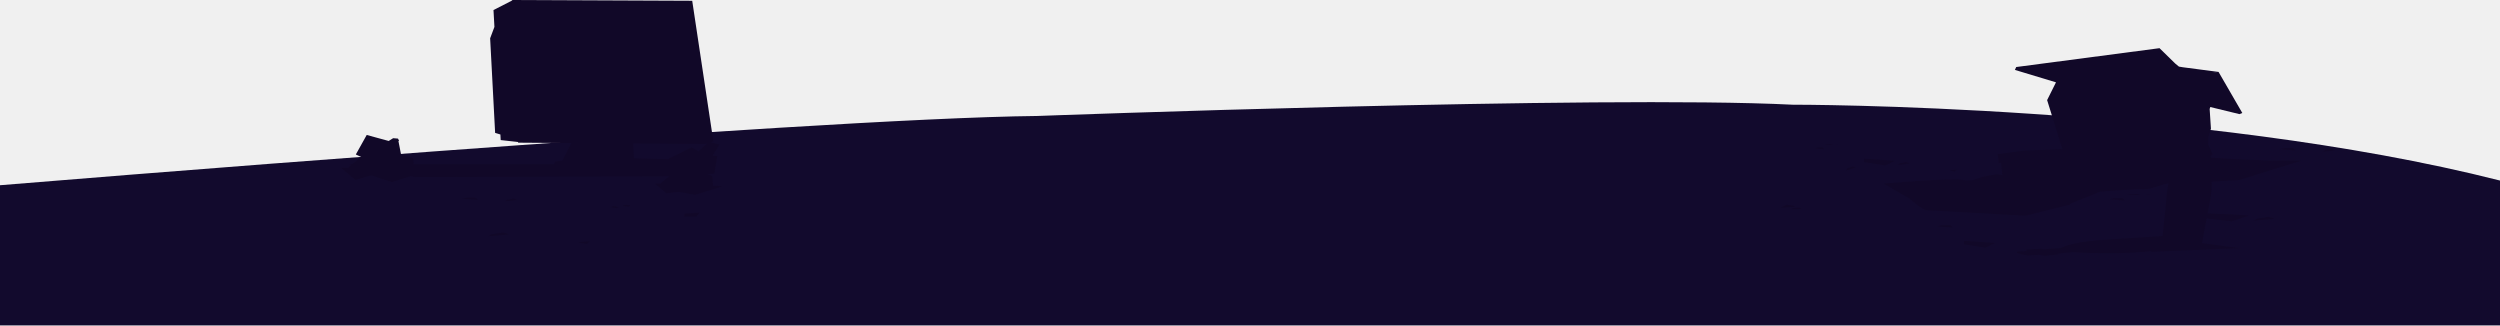
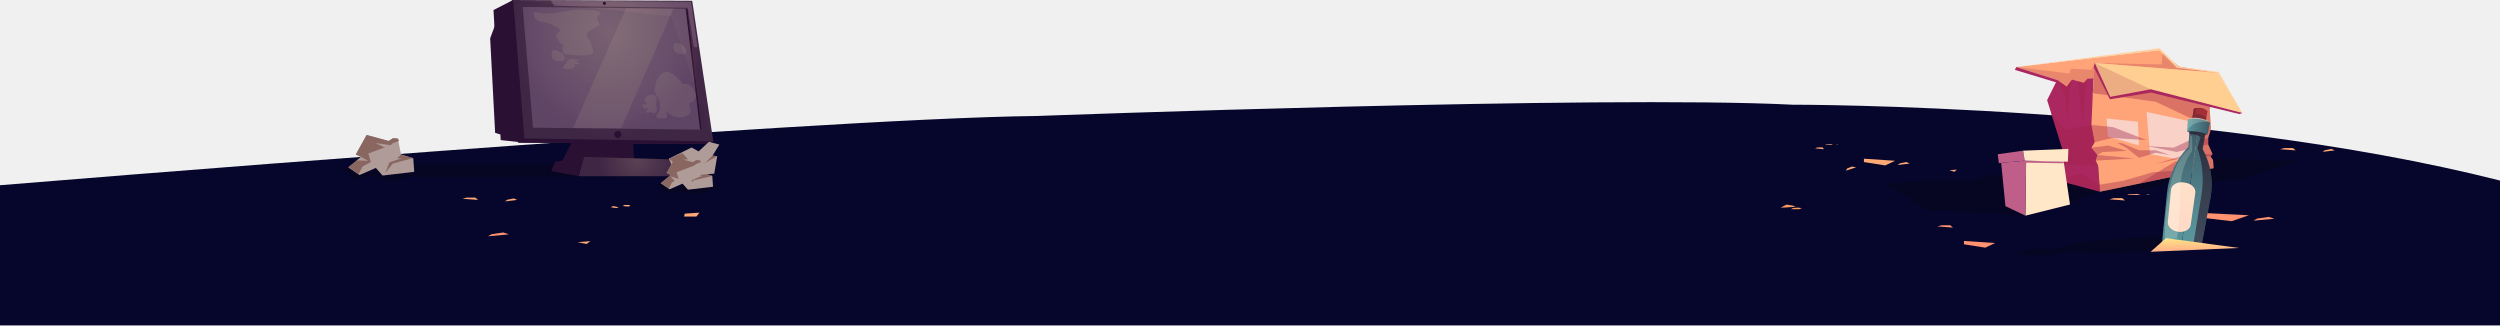
- <svg xmlns="http://www.w3.org/2000/svg" viewBox="0 0 1920 249.91">
+ <svg xmlns="http://www.w3.org/2000/svg" xmlns:xlink="http://www.w3.org/1999/xlink" viewBox="0 0 1920 249.91">
  <defs>
-     <style>.cls-1{fill:#120a2d;}.cls-1,.cls-2{fill-rule:evenodd;}.cls-2{fill:#110828;}</style>
+     <style>.cls-1{isolation:isolate;}.cls-2{fill:#06062d;}.cls-10,.cls-11,.cls-12,.cls-13,.cls-14,.cls-15,.cls-16,.cls-17,.cls-18,.cls-19,.cls-2,.cls-20,.cls-21,.cls-22,.cls-23,.cls-24,.cls-25,.cls-26,.cls-27,.cls-28,.cls-29,.cls-3,.cls-30,.cls-31,.cls-32,.cls-33,.cls-35,.cls-36,.cls-37,.cls-4,.cls-5,.cls-6,.cls-7,.cls-8,.cls-9{fill-rule:evenodd;}.cls-3{fill:#ffa974;}.cls-4{fill:#ff936f;}.cls-5{fill:#ff9a5e;}.cls-6{fill:#060623;}.cls-7{fill:#ab275f;}.cls-8{fill:#ffa479;}.cls-12,.cls-14,.cls-9{fill:#9f2247;}.cls-9{opacity:0.23;}.cls-10{fill:#ffcf9d;}.cls-11{fill:#f9d1c7;}.cls-12{opacity:0.38;}.cls-13{fill:#ffcf92;}.cls-14{opacity:0.2;}.cls-15{fill:url(#Áåçûìÿííûé_ãðàäèåíò_42);}.cls-16{fill:url(#Áåçûìÿííûé_ãðàäèåíò_83);}.cls-17{fill:url(#Áåçûìÿííûé_ãðàäèåíò_83-2);}.cls-18{fill:url(#Áåçûìÿííûé_ãðàäèåíò_66);}.cls-19{fill:#8b3d5c;opacity:0.67;mix-blend-mode:multiply;}.cls-20{fill:url(#Áåçûìÿííûé_ãðàäèåíò_17);}.cls-21{fill:#a42f38;}.cls-22{fill:#822b36;}.cls-23{fill:url(#Áåçûìÿííûé_ãðàäèåíò_83-3);}.cls-24{fill:#ffffe5;}.cls-24,.cls-30{opacity:0.5;mix-blend-mode:soft-light;}.cls-25{fill:#cebdac;}.cls-26{fill:#ffe7c7;}.cls-27{fill:#bf5e89;}.cls-28{fill:url(#Áåçûìÿííûé_ãðàäèåíò_162);}.cls-29,.cls-34{fill:#2a1032;}.cls-30{fill:#fff;}.cls-31{fill:url(#Áåçûìÿííûé_ãðàäèåíò_42-2);}.cls-32{fill:url(#Áåçûìÿííûé_ãðàäèåíò_162-2);}.cls-33,.cls-35{fill:#d6c79a;opacity:0.11;}.cls-35{mix-blend-mode:overlay;}.cls-36{fill:#af9c98;}.cls-37{fill:#89665f;}</style>
+     <radialGradient id="Áåçûìÿííûé_ãðàäèåíò_42" cx="5072.76" cy="-1359.49" r="6.98" gradientTransform="matrix(0.99, 0.14, -0.18, 1.25, -3579.2, 1085.61)" gradientUnits="userSpaceOnUse">
+       <stop offset="0.02" stop-color="#371b32" />
+       <stop offset="0.99" stop-color="#2a1032" />
+     </radialGradient>
+     <linearGradient id="Áåçûìÿííûé_ãðàäèåíò_83" x1="5065.37" y1="-371.95" x2="5065.37" y2="-463.08" gradientTransform="translate(-3399.98 -163.56) rotate(8.16)" gradientUnits="userSpaceOnUse">
+       <stop offset="0.02" stop-color="#5a959c" />
+       <stop offset="0.95" stop-color="#3e5e6b" />
+     </linearGradient>
+     <linearGradient id="Áåçûìÿííûé_ãðàäèåíò_83-2" x1="-3487.36" y1="-372.28" x2="-3487.36" y2="-463.42" gradientTransform="matrix(-0.99, -0.14, -0.14, 0.99, -1821.27, 63.24)" xlink:href="#Áåçûìÿííûé_ãðàäèåíò_83" />
+     <linearGradient id="Áåçûìÿííûé_ãðàäèåíò_66" x1="5069.11" y1="1021.94" x2="5069.11" y2="971.19" gradientTransform="matrix(0.99, 0.14, -0.11, 0.74, -3236.65, -1301.96)" gradientUnits="userSpaceOnUse">
+       <stop offset="0.03" stop-color="#ffdbc7" />
+       <stop offset="1" stop-color="#ffe3ca" />
+     </linearGradient>
+     <linearGradient id="Áåçûìÿííûé_ãðàäèåíò_17" x1="1685.57" y1="193.37" x2="1685.57" y2="182.9" gradientUnits="userSpaceOnUse">
+       <stop offset="0" stop-color="#ffae86" />
+       <stop offset="1" stop-color="#ffe588" />
+     </linearGradient>
+     <linearGradient id="Áåçûìÿííûé_ãðàäèåíò_83-3" x1="5064.91" y1="-1363.23" x2="5082.15" y2="-1363.23" gradientTransform="matrix(0.99, 0.14, -0.18, 1.25, -3579.2, 1085.61)" xlink:href="#Áåçûìÿííûé_ãðàäèåíò_83" />
+     <radialGradient id="Áåçûìÿííûé_ãðàäèåíò_162" cx="1115.73" cy="24.16" r="87.27" gradientTransform="translate(-536.44) scale(0.9 1)" gradientUnits="userSpaceOnUse">
+       <stop offset="0.02" stop-color="#5a4153" />
+       <stop offset="0.95" stop-color="#3e2645" />
+     </radialGradient>
+     <radialGradient id="Áåçûìÿííûé_ãðàäèåíò_42-2" cx="1186.1" cy="53.15" r="33.21" gradientTransform="translate(-536.44) scale(0.9 1)" xlink:href="#Áåçûìÿííûé_ãðàäèåíò_42" />
+     <radialGradient id="Áåçûìÿííûé_ãðàäèåíò_162-2" cx="-476.97" cy="123.75" r="26.94" gradientTransform="translate(1061.83) scale(1.2 1)" xlink:href="#Áåçûìÿííûé_ãðàäèåíò_162" />
  </defs>
-   <g id="Layer_2" data-name="Layer 2">
-     <g id="Separator_2" data-name="Separator 2">
-       <path class="cls-1" d="M1376.62,80.41C1228.85,73,796.49,89.07,796.49,89.07,621.58,90.85,0,142.25,0,142.25V249.91H1920V138.66C1688.62,79.93,1376.62,80.41,1376.62,80.41Z" />
-       <polygon class="cls-2" points="1455.43 123.49 1431.5 121.88 1431.5 124.46 1447.85 127.04 1455.43 123.49" />
-       <polygon class="cls-2" points="1508.33 187.63 1524.68 190.21 1532.26 186.65 1508.33 185.04 1508.33 187.63" />
-       <polygon class="cls-2" points="1464.15 124.46 1459.07 125.46 1457.4 126.74 1466.67 125.6 1464.15 124.46" />
-       <polygon class="cls-2" points="1790.57 114.36 1785.49 115.35 1783.82 116.63 1793.08 115.5 1790.57 114.36" />
-       <polygon class="cls-2" points="1502.75 130.2 1497.13 130.86 1501.13 131.89 1502.75 130.2" />
-       <polygon class="cls-2" points="1395.88 113.21 1393.94 113.91 1400.83 114.61 1399.64 113.21 1395.88 113.21" />
-       <polygon class="cls-2" points="1402.45 110.92 1401.75 111.28 1407.75 111.28 1406.24 110.67 1402.45 110.92" />
-       <polygon class="cls-2" points="1410.05 111.28 1412.08 111.1 1410.9 110.92 1410.05 111.28" />
-       <polygon class="cls-2" points="1376.89 157.88 1372.1 157.14 1367.56 159.43 1370.19 159.43 1379.1 158.78 1376.89 157.88" />
-       <polygon class="cls-2" points="1376.89 159.81 1375.53 160.65 1382.01 160.65 1383.82 159.81 1380.55 159.43 1376.89 159.81" />
-       <polygon class="cls-2" points="1418.67 129.35 1417.58 131.04 1425.51 128.55 1422.45 127.9 1418.67 129.35" />
-       <polygon class="cls-2" points="1733.51 167.84 1730.61 169.47 1746.75 168.02 1742.37 166.57 1733.51 167.84" />
-       <polygon class="cls-2" points="1623.36 152.18 1619.98 153.07 1631.99 153.96 1629.92 152.18 1623.36 152.18" />
-       <polygon class="cls-2" points="1761.01 113.71 1754.45 113.71 1751.08 114.61 1763.09 115.5 1761.01 113.71" />
-       <polygon class="cls-2" points="1491.23 173 1487.85 173.89 1499.86 174.78 1497.78 173 1491.23 173" />
-       <polygon class="cls-2" points="1634.82 149.25 1633.61 149.71 1644.06 149.71 1641.42 148.93 1634.82 149.25" />
-       <polygon class="cls-2" points="1648.06 149.71 1651.61 149.48 1649.55 149.25 1648.06 149.71" />
-       <path class="cls-2" d="M1717.14,122.2c-7.59-.26-14.43-.78-18.91-1.18l-.71-1,1.66-1.66-3.32-7.47v-5L1698,98.8l-.48-7.32-.51-7.81h0l.51-1.47,22.4,5.45,2.16-.9-18.23-31.51-27.3-3.57-3.13-.52-2.84-2.35L1658.51,37,1548.45,51.48l-1,2.21L1579,63.23l-6.81,13.65,11.62,37.35-.06.29-30,1.2-19.48,2.72.8,6.82,1.8-.17.95,9.58c-2.11-.44-1.52-1.35-9-.1-11.52,1.92-13.18,5.33-21.64,3.62s-60.55,2.83-60.55,2.83l19.85,11.49s10,9,13.44,9,75.56,4.14,75.56,4.14l30.08-7.52h0l4.15-1-.09-.59,23.12-9.26s25.93-2.29,33.5-2c5.73.2,11.42-3,19.18-4.47a57.63,57.63,0,0,0-1.18,7.19l-2.64,26.55-.46.52.42-.1-.63,6.31-45,2.9h0c-15.41,1-26.9,3.15-32.63,6.13l-.2.1-.3.16h0l-8.57.52-2.52.22-2.36.16-1.93-.46-11.58.66s-.21.32,1.23,1.09l-2.17.15-6.19.41c-.07.27.18.54.61.8h0l0,0c2,1.18,8,2.15,8,2.15l8.64-.6a39.55,39.55,0,0,0,4.68.74l10.4-1s-.44-.2-1.25-.53l1.25-.13h0l11.23-1.12c19.35,1.21,38.16,1.13,53.3-.23l6.87-.61-.78.69,67.85-2.93-28.37-3.82,1.44-7.66,2.13-11.32,19.25,2.23,13.22-4.55-31.74-1.56,2.21-11.76h0a56.6,56.6,0,0,0,.92-12.64c11-.53,20.94-1.16,20.94-1.16l47.72-14.9h-24.91S1730.46,122.66,1717.14,122.2Zm-105.81,5.06Zm91.9-71.3-1.84-.15-2.12-.35Z" />
-       <polygon class="cls-2" points="389.56 153.39 387.89 154.67 397.15 153.53 394.63 152.39 389.56 153.39" />
-       <polygon class="cls-2" points="377.66 179.82 374.75 181.46 390.89 180.01 386.51 178.55 377.66 179.82" />
-       <polygon class="cls-2" points="450.56 187.35 453.39 185.18 443.59 186.03 450.56 187.35" />
-       <polygon class="cls-2" points="358.52 151.75 355.14 152.64 367.16 153.53 365.08 151.75 358.52 151.75" />
-       <polygon class="cls-2" points="469.13 159.15 473.26 159.85 475.23 159.15 470.71 158.24 469.13 159.15" />
-       <polygon class="cls-2" points="478.12 158.24 482.97 158.67 484.11 157.5 479.7 157.37 478.12 158.24" />
-       <polygon class="cls-2" points="525.37 166.31 534.8 166.31 537.2 163.31 525.88 164.09 525.37 166.31" />
-       <path class="cls-2" d="M547.56,142.63l-.53-7.49-3.83-1.39-.53.06h0l5.91-.44,2.28-13.47-3.58-.32,5.23-8.54-6.64-1.78,2-.63L531.62.6,394.47,0h-.87l-.75.63L379,7.72l.72,12.94-3.29,8.75,3.83,72.67,4.05,1.2.23,4.3,13.35,1.48,0,.51,50.84.36h-10L432,123.26l-5.75,1-.76,1.91H317.71l-.32-4.59L308,118.65l-2-10.3.41-.15,0-.17-.73-1.59-1.91-.16-1.83-.15-2.68,1.67-.74.46-8.76-2.39-8.12-2.22-8.37,15h0l4.12,1.88-6.85,5.56h-2.9l2.34.44-2.39,1.94.63.44h-6.28l11.18,9.33s11.68-3.87,12.44-3.46,15.41,5,15.41,5,7.51-2.31,14.51-4.51l3.84.74L514,135.38l-6.55,5.3.51.34h-5l8.87,7.41s9.45-1.28,10.06-1,12.05,2.16,12.05,2.16S555.58,143,554.78,143C554.56,143,551.65,142.84,547.56,142.63ZM524.21,141l.33.37-1,0Zm17.43-30.44,1.53-.49-6.63,6.17-5.41-3-17.43,8.58.21.49-27-.75-.68-11.39Z" />
+   <g class="cls-1">
+     <g id="Layer_2" data-name="Layer 2">
+       <g id="Separator_2" data-name="Separator 2">
+         <path class="cls-2" d="M1376.62,80.41C1228.85,73,796.49,89.07,796.49,89.07,621.58,90.85,0,142.25,0,142.25V249.91H1920V138.66C1688.62,79.93,1376.62,80.41,1376.62,80.41Z" />
+         <polygon class="cls-3" points="1431.5 121.88 1455.43 123.49 1447.85 127.04 1431.5 124.46 1431.5 121.88" />
+         <polygon class="cls-4" points="1508.33 185.04 1532.26 186.65 1524.68 190.21 1508.33 187.63 1508.33 185.04" />
+         <polygon class="cls-3" points="1457.4 126.74 1459.07 125.46 1464.15 124.46 1466.67 125.6 1457.4 126.74" />
+         <polygon class="cls-3" points="1783.82 116.63 1785.49 115.35 1790.57 114.36 1793.08 115.5 1783.82 116.63" />
+         <polygon class="cls-3" points="1497.13 130.86 1501.13 131.89 1502.75 130.2 1497.13 130.86" />
+         <polygon class="cls-3" points="1395.88 113.21 1399.64 113.21 1400.83 114.61 1393.94 113.91 1395.88 113.21" />
+         <polygon class="cls-3" points="1401.75 111.28 1402.45 110.92 1406.24 110.67 1407.75 111.28 1401.75 111.28" />
+         <polygon class="cls-3" points="1410.05 111.28 1410.9 110.92 1412.08 111.1 1410.05 111.28" />
+         <polygon class="cls-5" points="1376.89 157.88 1372.1 157.14 1367.56 159.43 1370.19 159.43 1379.1 158.78 1376.89 157.88" />
+         <polygon class="cls-5" points="1376.89 159.81 1380.55 159.43 1383.82 159.81 1382.01 160.65 1375.53 160.65 1376.89 159.81" />
+         <polygon class="cls-3" points="1425.51 128.55 1417.58 131.04 1418.67 129.35 1422.45 127.9 1425.51 128.55" />
+         <polygon class="cls-4" points="1685.46 163.27 1727.17 165.32 1713.95 169.87 1685.46 166.57 1685.46 163.27" />
+         <polygon class="cls-4" points="1730.61 169.47 1733.51 167.84 1742.37 166.57 1746.75 168.02 1730.61 169.47" />
+         <polygon class="cls-3" points="1623.36 152.18 1629.92 152.18 1631.99 153.96 1619.98 153.07 1623.36 152.18" />
+         <polygon class="cls-3" points="1754.45 113.71 1761.01 113.71 1763.09 115.5 1751.08 114.61 1754.45 113.71" />
+         <polygon class="cls-4" points="1491.23 173 1497.78 173 1499.86 174.78 1487.85 173.89 1491.23 173" />
+         <polygon class="cls-3" points="1633.61 149.71 1634.82 149.25 1641.42 148.93 1644.06 149.71 1633.61 149.71" />
+         <polygon class="cls-3" points="1648.06 149.71 1649.55 149.25 1651.61 149.48 1648.06 149.71" />
+         <polygon class="cls-4" points="1675.02 171.79 1661.18 174.98 1663.09 172.81 1669.68 170.96 1675.02 171.79" />
+         <path class="cls-6" d="M1742.31,123.29s-11.85-.63-25.17-1.09-24.31-1.71-24.31-1.71-12.23,3.41-38.1,5.54-16.7,1.31-31.85,1.23-11.18-.28-27.28,1.91-35.69,4.11-35.69,4.11-1.86,0-14.52,1.29-5-1.93-16.53,0-13.18,5.33-21.64,3.62-60.55,2.83-60.55,2.83l19.85,11.49s10,9,13.44,9,75.56,4.14,75.56,4.14l30.08-7.52,27.18-10.88s25.93-2.29,33.5-2,15.06-5.44,27.33-5.15,45.89-1.85,45.89-1.85l47.72-14.9Z" />
+         <polygon class="cls-7" points="1608.69 48.38 1579.92 61.38 1572.19 76.88 1583.81 114.23 1578.64 138.09 1612.78 147.22 1607.29 71.64 1608.69 48.38" />
+         <polygon class="cls-8" points="1579.92 61.38 1548.45 51.48 1658.21 38.52 1673.45 51.15 1703.33 56.13 1603.29 60.39 1600.41 63.6 1591.28 61.11 1587.21 66.55 1579.92 61.38" />
+         <polygon class="cls-9" points="1591.28 61.11 1600.41 63.6 1603.29 60.39 1609.02 60.15 1610.45 49.06 1701.51 55.83 1673.45 51.15 1660.9 40.75 1660.17 49.49 1608.69 48.38 1606.22 53.6 1590.45 52.81 1589.27 56.43 1548.45 51.48 1579.92 61.38 1587.21 66.55 1591.28 61.11" />
+         <polygon class="cls-10" points="1548.45 51.48 1658.21 38.52 1671.79 51.98 1703.23 55.95 1722.11 86.75 1703.88 55.24 1673.1 51.22 1658.51 37.04 1548.45 51.48" />
+         <polygon class="cls-8" points="1612.78 147.22 1611.33 127.25 1609.54 123.36 1610.73 119.05 1606.22 113.4 1608.71 109.25 1606.22 95.97 1607.29 71.64 1608.69 48.38 1703.23 55.95 1697.04 83.67 1698.03 98.8 1695.86 105.93 1695.86 110.91 1699.18 118.38 1697.52 120.04 1699.6 122.91 1700.01 129.17 1612.78 147.22" />
+         <polygon class="cls-11" points="1651.24 118.38 1648.55 86.01 1692.05 95.34 1687.56 125.02 1651.24 118.38" />
+         <polygon class="cls-11" points="1642.74 111.74 1641.91 93.48 1617.84 90.99 1618.87 104.89 1642.74 111.74" />
+         <polygon class="cls-12" points="1697.52 120.04 1699.18 118.38 1695.86 110.91 1695.86 105.93 1698.03 98.8 1697.04 83.67 1698.03 80.81 1697.84 80.78 1703.96 58.59 1623.8 51.59 1608.69 48.38 1607.29 71.64 1655.43 78.09 1692.05 95.34 1685.53 111.74 1692.05 116.72 1687.23 122.2 1670.3 124.14 1642.74 141.02 1700.01 129.17 1699.6 122.91 1697.52 120.04" />
+         <polygon class="cls-13" points="1703.23 55.95 1722.11 86.75 1651.87 69.41 1620.65 75.08 1608.69 48.38 1703.23 55.95" />
+         <polygon class="cls-7" points="1548.45 51.48 1547.46 53.69 1579.85 63.48 1579.92 61.38 1548.45 51.48" />
+         <polygon class="cls-7" points="1722.11 86.75 1719.95 87.65 1651.87 71.07 1620.39 76.27 1608.06 51.8 1608.69 48.38 1620.62 74.37 1651.87 68.58 1722.11 86.75" />
+         <polygon class="cls-14" points="1608.69 48.38 1653.53 69.41 1620.65 75.08 1608.69 48.38" />
+         <polygon class="cls-12" points="1606.22 95.97 1585.47 99.29 1575.03 86.01 1583.81 114.23 1581.15 126.53 1611.33 127.25 1609.54 123.36 1610.73 119.05 1606.22 113.4 1608.71 109.25 1606.22 95.97" />
+         <polygon class="cls-12" points="1606.22 95.97 1622.82 97.63 1648.55 107.59 1621.86 105.98 1608.71 109.25 1606.22 95.97" />
+         <polygon class="cls-12" points="1698.03 98.8 1689.22 104.27 1669.3 113.4 1648.55 112.16 1671.79 116.72 1695.86 110.91 1695.86 105.93 1690.83 107.76 1698.03 98.8" />
+         <polygon class="cls-12" points="1699.18 118.38 1680.61 118.38 1654.72 126.03 1681.75 120.04 1697.52 120.04 1699.18 118.38" />
+         <polygon class="cls-12" points="1610.73 119.05 1639.42 121.7 1609.54 123.36 1610.73 119.05" />
+         <polygon class="cls-12" points="1606.22 113.4 1618.96 111.74 1633.61 115.89 1614.93 116.72 1610.73 119.05 1606.22 113.4" />
+         <polygon class="cls-12" points="1632.78 113.4 1642.74 121.21 1655.63 117.3 1666.62 119.05 1655.63 115.4 1642.74 115.4 1629.58 109.95 1626.14 109.95 1632.78 113.4" />
+         <polygon class="cls-12" points="1578.64 138.09 1598.75 133.32 1612.39 141.83 1631.11 138.7 1653.53 132.27 1700.01 129.17 1612.78 147.22 1578.64 138.09" />
+         <polygon class="cls-12" points="1579.92 61.38 1585.47 71.07 1587.52 90.99 1589.62 69.41 1591.28 61.11 1587.21 66.55 1579.92 61.38" />
+         <polygon class="cls-12" points="1595.6 62.29 1599.58 92.65 1602.07 64.43 1603.29 60.39 1600.41 63.6 1595.6 62.29" />
+         <path class="cls-6" d="M1689.81,189.33l-44.25,4c-15.14,1.36-34,1.44-53.3.23h0L1581,194.64h0l-1.25.13c.81.33,1.25.53,1.25.53l-10.4,1a39.55,39.55,0,0,1-4.68-.74l-8.64.6s-6-1-8-2.15l0,0h0c-.43-.26-.68-.53-.61-.8l6.19-.41,2.17-.15c-1.44-.77-1.23-1.09-1.23-1.09l11.58-.66,1.93.46,2.36-.16,2.52-.22,8.57-.52h0l.3-.16.2-.1c5.73-3,17.22-5.14,32.63-6.13h0l48-3.09,5.37,1.73h0l7.53,2.44Z" />
+         <path class="cls-15" d="M1679.68,101s8.79,3,15.7,2.25A20.71,20.71,0,0,0,1679.68,101Z" />
+         <path class="cls-16" d="M1660.44,186.58l3.84-38.67a58.38,58.38,0,0,1,16.43-35.1h0l1-15.24,6.6.94-12.94,90.16Z" />
+         <path class="cls-17" d="M1690.33,190.87l7.31-38.87a56.36,56.36,0,0,0-5.7-37l-.33-.61,2.71-15-6-.86-12.94,90.16Z" />
+         <path class="cls-18" d="M1672.74,178h0c4.86.69,9.22-1.7,9.74-5.35l3.52-24.49c.47-3.32-2.39-6.63-6.72-7.65a20.56,20.56,0,0,0-2.65-.46c-4.72-.51-8.89,2.06-9.25,5.61l-2.5,24.68C1664.51,173.91,1668,177.3,1672.74,178Z" />
+         <path class="cls-19" d="M1687.58,113.79l2.53-8.66a24.57,24.57,0,0,0-8.72-2.42l0-.12c.28-.86-.45-3.1.46-3.07,1.77,0,8.11-.07,11.62.83,1,.25-.07,3.2-.18,4.21l-.32,3-1.4,6.86.33.61a56.35,56.35,0,0,1,5.7,37l-7.31,38.88-6.2-.89,6.62-40.15A72.64,72.64,0,0,0,1687.58,113.79Z" />
+         <polygon class="cls-20" points="1651.65 193.37 1663.52 182.9 1719.5 190.44 1651.65 193.37" />
+         <path class="cls-21" d="M1682.8,95.93l2.11-12.54s6.63-2.1,10.46,2l-2.2,12.07S1689.28,94.48,1682.8,95.93Z" />
+         <path class="cls-22" d="M1694.46,90.39A10.44,10.44,0,0,0,1686,87.9l.83-4.15s.88-.88,6.25,0a13.9,13.9,0,0,0-8.21-.33l-1.44,8.66,10.43,1.76Z" />
+         <path class="cls-23" d="M1679.68,101a32.51,32.51,0,0,1,15.7,2.25l2-9.15s-7.93-5.48-17.07-2.45Z" />
+         <path class="cls-24" d="M1696,93.71s-12.73-1.94-16.32,7.33l.63-9.35A18.73,18.73,0,0,1,1696,93.71Z" />
+         <path class="cls-24" d="M1683.63,105v11s-9.29,10.77-9.25,31.2a241.36,241.36,0,0,1-2.48,35.76l-9.1,1.28s-1.84-54.65,18.59-70.07l.5-10.44Z" />
+         <path class="cls-25" d="M1697.38,94.14s-1.72-2.15-8.19-3.36-8.88.91-8.88.91A26.18,26.18,0,0,1,1697.38,94.14Z" />
+         <polygon class="cls-26" points="1589.75 157.07 1584.91 123.94 1556.06 123.29 1555.52 165.62 1589.75 157.07" />
+         <polygon class="cls-27" points="1540.19 158.33 1555.52 165.62 1556.06 123.29 1536.9 125.09 1540.19 158.33" />
+         <polygon class="cls-27" points="1535.1 125.26 1534.3 118.44 1553.78 115.72 1554.95 123.39 1535.1 125.26" />
+         <polygon class="cls-26" points="1553.78 115.72 1554.95 123.39 1588.11 124.16 1588.54 114.33 1553.78 115.72" />
+         <polygon class="cls-27" points="1584.95 124.37 1584.82 125.39 1556.21 124.95 1554.95 123.39 1584.95 124.37" />
+         <polygon class="cls-6" points="531.96 135.31 319.26 136.03 267.58 126.13 481.53 126.13 531.96 135.31" />
+         <polygon class="cls-28" points="397.94 109.57 389.13 3.79 393.6 0 531.62 0.6 547.81 108.62 541.64 110.6 397.94 109.57" />
+         <polygon class="cls-29" points="379.01 7.72 394.09 0 402.78 106.78 398.82 109.16 384.55 107.58 379.01 7.72" />
+         <polygon class="cls-30" points="409.3 98.07 401.44 5.34 528 6.72 538.97 99.61 409.3 98.07" />
+         <polygon class="cls-31" points="528 6.72 526.58 6.68 537.65 99.61 538.97 99.61 528 6.72" />
+         <polygon class="cls-29" points="381.96 14.7 376.44 29.41 380.27 102.08 387.72 104.28 381.96 14.7" />
+         <polygon class="cls-29" points="547.81 108.62 401.45 106.31 397.94 109.57 541.64 110.6 547.81 108.62" />
+         <polygon class="cls-30" points="423.1 0.58 425.73 4.55 528.19 5.98 532.89 36.25 535.74 36.25 530.74 1.38 423.1 0.58" />
+         <polygon class="cls-29" points="438.77 109.93 429.94 127.3 487.2 125.81 486.25 109.95 438.77 109.93" />
+         <polygon class="cls-32" points="531.96 135.31 519.97 122.51 448.49 120.52 444.34 135.31 531.96 135.31" />
+         <polygon class="cls-29" points="448.49 120.52 426.24 124.22 423.39 131.35 444.34 135.31 448.49 120.52" />
+         <polygon class="cls-33" points="480.82 6.28 440.13 98.38 477.14 98.38 517.17 6.52 480.82 6.28" />
+         <path class="cls-33" d="M410.29,9.38a5.4,5.4,0,0,0,1.38,5.47A8.51,8.51,0,0,0,416,16.56a41.52,41.52,0,0,1,14,5.76,2.17,2.17,0,0,1-1,2.49c-.72.46-1.62.93-1.72,2a3.27,3.27,0,0,0,.2,1.28c1,3.16,3.13,5.58,5.56,6.31-.79,2.12-1.45,5.13-.06,6.55a3,3,0,0,0,1.9.74c6.33.79,12.77,1.59,19-.13a2,2,0,0,0,1.58-1.22,3.85,3.85,0,0,0-.08-2.07,29.19,29.19,0,0,0-4-9.41,4,4,0,0,1-.82-1.77A3.51,3.51,0,0,1,452.44,24a52.65,52.65,0,0,1,8.23-4.83,24.44,24.44,0,0,1-2-4.4,2.55,2.55,0,0,1-.17-1.44,1.76,1.76,0,0,1,.59-.83l2.32-2.21c-1.1-1.67-2.89-1.94-4.51-2.1a92.22,92.22,0,0,0-13-.7c-9,.37-17.85,3.37-26.82,2.92C415.11,10.28,412.25,8.67,410.29,9.38Z" />
+         <path class="cls-33" d="M506.87,79.81a5.76,5.76,0,0,0-.1-1.9,6.62,6.62,0,0,0-1.28-2.09,15.49,15.49,0,0,1-3-8.1c.64,0,.8-1,.83-1.7a12.58,12.58,0,0,1,5.14-9.62,6.34,6.34,0,0,1,4.45-1.27,8.25,8.25,0,0,1,3.2,1.48,36.91,36.91,0,0,1,8.59,8.12c2.28-.91,4.86.29,6.67,2.08a9.31,9.31,0,0,1,3,6.94c-.15,2.66-2.22,5.22-4.61,5a7.83,7.83,0,0,0,.18,5.08,5.43,5.43,0,0,1,.57,1.82,3.35,3.35,0,0,1-1.84,2.66,12.85,12.85,0,0,1-16.61-2.85c-.45,1.7,1,4-.25,5.06a2.23,2.23,0,0,1-1.32.42,18.92,18.92,0,0,1-6.35-.62c-.37-2,1-2.52,1.7-4C506.88,84.32,506.75,82.14,506.87,79.81Z" />
+         <path class="cls-33" d="M495,77.43c-.18-1.36,1.49-3.42,2.39-4.09.17.24.53.1.78,0a4.93,4.93,0,0,1,4.5-.07,3,3,0,0,1,1.47,1.43,3.71,3.71,0,0,1,.24,1.52,15.86,15.86,0,0,1-.78,5,3.09,3.09,0,0,1,.84,3,3.56,3.56,0,0,1-1.68,2.6c-.76.4-3.93-.84-3.83-1.3A1.61,1.61,0,0,1,497,86.6a1,1,0,0,1-.78-.87c0-.52.57-.83,1-1.13s.78-1,.38-1.3a5.15,5.15,0,0,1-3.09-.36,1.92,1.92,0,0,1-.8-2.67c.87-.59,2.47.65,2.93-.3.19-.41-.11-.89-.47-1.18s-.8-.5-1-.9A1.19,1.19,0,0,1,495,77.43Z" />
+         <path class="cls-33" d="M441.78,50.92c-.42.76-2.83,1.73-3.94,2,0-.14-.44-.1-.73,0a6.82,6.82,0,0,1-4.12-.36c-.43-.22-.75-.53-.72-.91a1.79,1.79,0,0,1,.44-.85,13.66,13.66,0,0,1,2.86-2.65c-.48-.45-.12-1.14.51-1.7a5.58,5.58,0,0,1,2.65-1.28c.87-.15,3.22.81,2.93,1a2.9,2.9,0,0,1,2.25-.46c.32.09.52.31.33.54a3,3,0,0,1-1.39.53c-.52.13-1.13.46-.91.68a6.07,6.07,0,0,1,2.66.47c.6.36.52,1.13-.42,1.53-1.05.24-2-.58-2.8-.1a.4.4,0,0,0-.09.69c.21.19.51.35.55.58A.46.46,0,0,1,441.78,50.92Z" />
+         <path class="cls-33" d="M526.57,36.86a6.78,6.78,0,0,1,.54,2.29,2.29,2.29,0,0,1-1,2,3.3,3.3,0,0,1-1.77.28c-2.37,0-5.13-.3-6.45-2.27a5.72,5.72,0,0,1-.62-4.07,2.93,2.93,0,0,1,1-2c.92-.67,2.21-.23,3.26.23a13.22,13.22,0,0,1,3.15,1.73,4.54,4.54,0,0,1,1.79,3" />
+         <path class="cls-33" d="M433.05,42.41a6.78,6.78,0,0,1,.54,2.29,2.3,2.3,0,0,1-1,2,3.46,3.46,0,0,1-1.78.28c-2.37-.05-5.12-.3-6.44-2.27a5.67,5.67,0,0,1-.63-4.07,3,3,0,0,1,1-2c.93-.67,2.22-.23,3.27.23a13.41,13.41,0,0,1,3.15,1.73,4.59,4.59,0,0,1,1.79,3" />
+         <circle class="cls-34" cx="464.2" cy="2.57" r="1.19" />
+         <circle class="cls-34" cx="474.5" cy="103.22" r="2.77" />
+         <polygon class="cls-35" points="394.09 0 515.32 12.48 547.81 108.62 530.74 1.38 394.09 0" />
+         <polygon class="cls-3" points="387.89 154.67 389.56 153.39 394.63 152.39 397.15 153.53 387.89 154.67" />
+         <polygon class="cls-4" points="374.75 181.46 377.66 179.82 386.51 178.55 390.89 180.01 374.75 181.46" />
+         <polygon class="cls-3" points="443.59 186.03 450.56 187.35 453.39 185.18 443.59 186.03" />
+         <polygon class="cls-3" points="358.52 151.75 365.08 151.75 367.16 153.53 355.14 152.64 358.52 151.75" />
+         <polygon class="cls-3" points="469.13 159.15 473.26 159.85 475.23 159.15 470.71 158.24 469.13 159.15" />
+         <polygon class="cls-3" points="478.12 158.24 482.97 158.67 484.11 157.5 479.7 157.37 478.12 158.24" />
+         <polygon class="cls-3" points="525.37 166.31 534.8 166.31 537.2 163.31 525.88 164.09 525.37 166.31" />
+         <path class="cls-6" d="M511.83,141H503l8.87,7.41s9.45-1.28,10.06-1,12.05,2.16,12.05,2.16S555.58,143,554.78,143s-37.5-2-37.5-2Z" />
+         <polygon class="cls-36" points="552.47 111.03 544.47 108.89 536.54 116.28 531.13 113.27 513.7 121.85 515.62 126.29 511.96 132.88 515.22 134.37 507.44 140.68 514.27 145.37 524.21 141.04 528.31 145.69 547.61 143.41 547.03 135.14 542.63 133.8 548.54 133.36 550.82 119.89 547.24 119.57 552.47 111.03" />
+         <polygon class="cls-37" points="547.03 135.14 532.43 138.48 532.43 140.03 530.91 138.48 538.97 135.14 537.13 134.37 543.2 133.75 547.03 135.14" />
+         <path class="cls-37" d="M550.82,119.89c-1,.79-11.21,5.84-10.79,6.08s7.21-6.4,7.21-6.4Z" />
+         <polygon class="cls-37" points="538.26 124.42 537.68 123.16 534.72 122.91 532 124.6 518.6 120.94 511.96 132.88 515.22 134.37 507.44 140.68 513.7 144.84 516.11 140.13 517.73 139.27 518.14 137.62 521.18 137.42 519.63 132.27 533.26 127.15 534.3 126.09 538.3 124.55 538.26 124.42 538.26 124.42" />
+         <path class="cls-36" d="M521.18,137.42s-6.52-2.19-6.16-1.87,4.27,4.49,4.27,4.49l-.94-2,3.5.44Z" />
+         <polygon class="cls-37" points="528.36 122.31 523.93 117.48 514.02 121.88 518.5 125.97 523.27 122.83 528.36 122.31 528.36 122.31" />
+         <path class="cls-6" d="M273.06,129H261.88l11.18,9.33s11.68-3.87,12.44-3.46,15.41,5,15.41,5,27.25-8.38,26.24-8.38S279.91,129,279.91,129Z" />
+         <polygon class="cls-36" points="281.57 103.65 298.46 108.26 301.88 106.13 305.62 106.44 307.96 118.65 317.39 121.54 318.12 131.95 293.81 134.82 288.65 128.97 276.13 134.42 267.53 128.51 277.33 120.57 273.21 118.69 281.57 103.65 281.57 103.65" />
+         <polygon class="cls-37" points="306.35 108.03 305.62 106.44 301.88 106.13 298.46 108.26 281.57 103.65 273.21 118.69 277.33 120.57 274.8 122.62 267.53 128.51 275.41 133.75 278.45 127.83 284.82 124.4 282.87 117.91 300.05 111.47 301.36 110.13 306.39 108.2 306.35 108.03 306.35 108.03" />
+         <path class="cls-36" d="M282.79,123.53l-5.46-3L274,123.24C274.22,123.09,282.79,123.53,282.79,123.53Z" />
+         <path class="cls-36" d="M300.91,111.64s-12.88-2-12.39-1.66,9.4,4.42,9.4,4.42Z" />
+         <path class="cls-37" d="M317.39,121.54c-.6-.19-15.81,4.14-15.81,4.14s-5.78,7.12-5.77,7.16,3.32-8.16,3.32-8.16,9.9-3.26,9.41-3.15a16.22,16.22,0,0,1-3.54,0,34.38,34.38,0,0,0,3-2.88Z" />
+       </g>
    </g>
  </g>
</svg>
